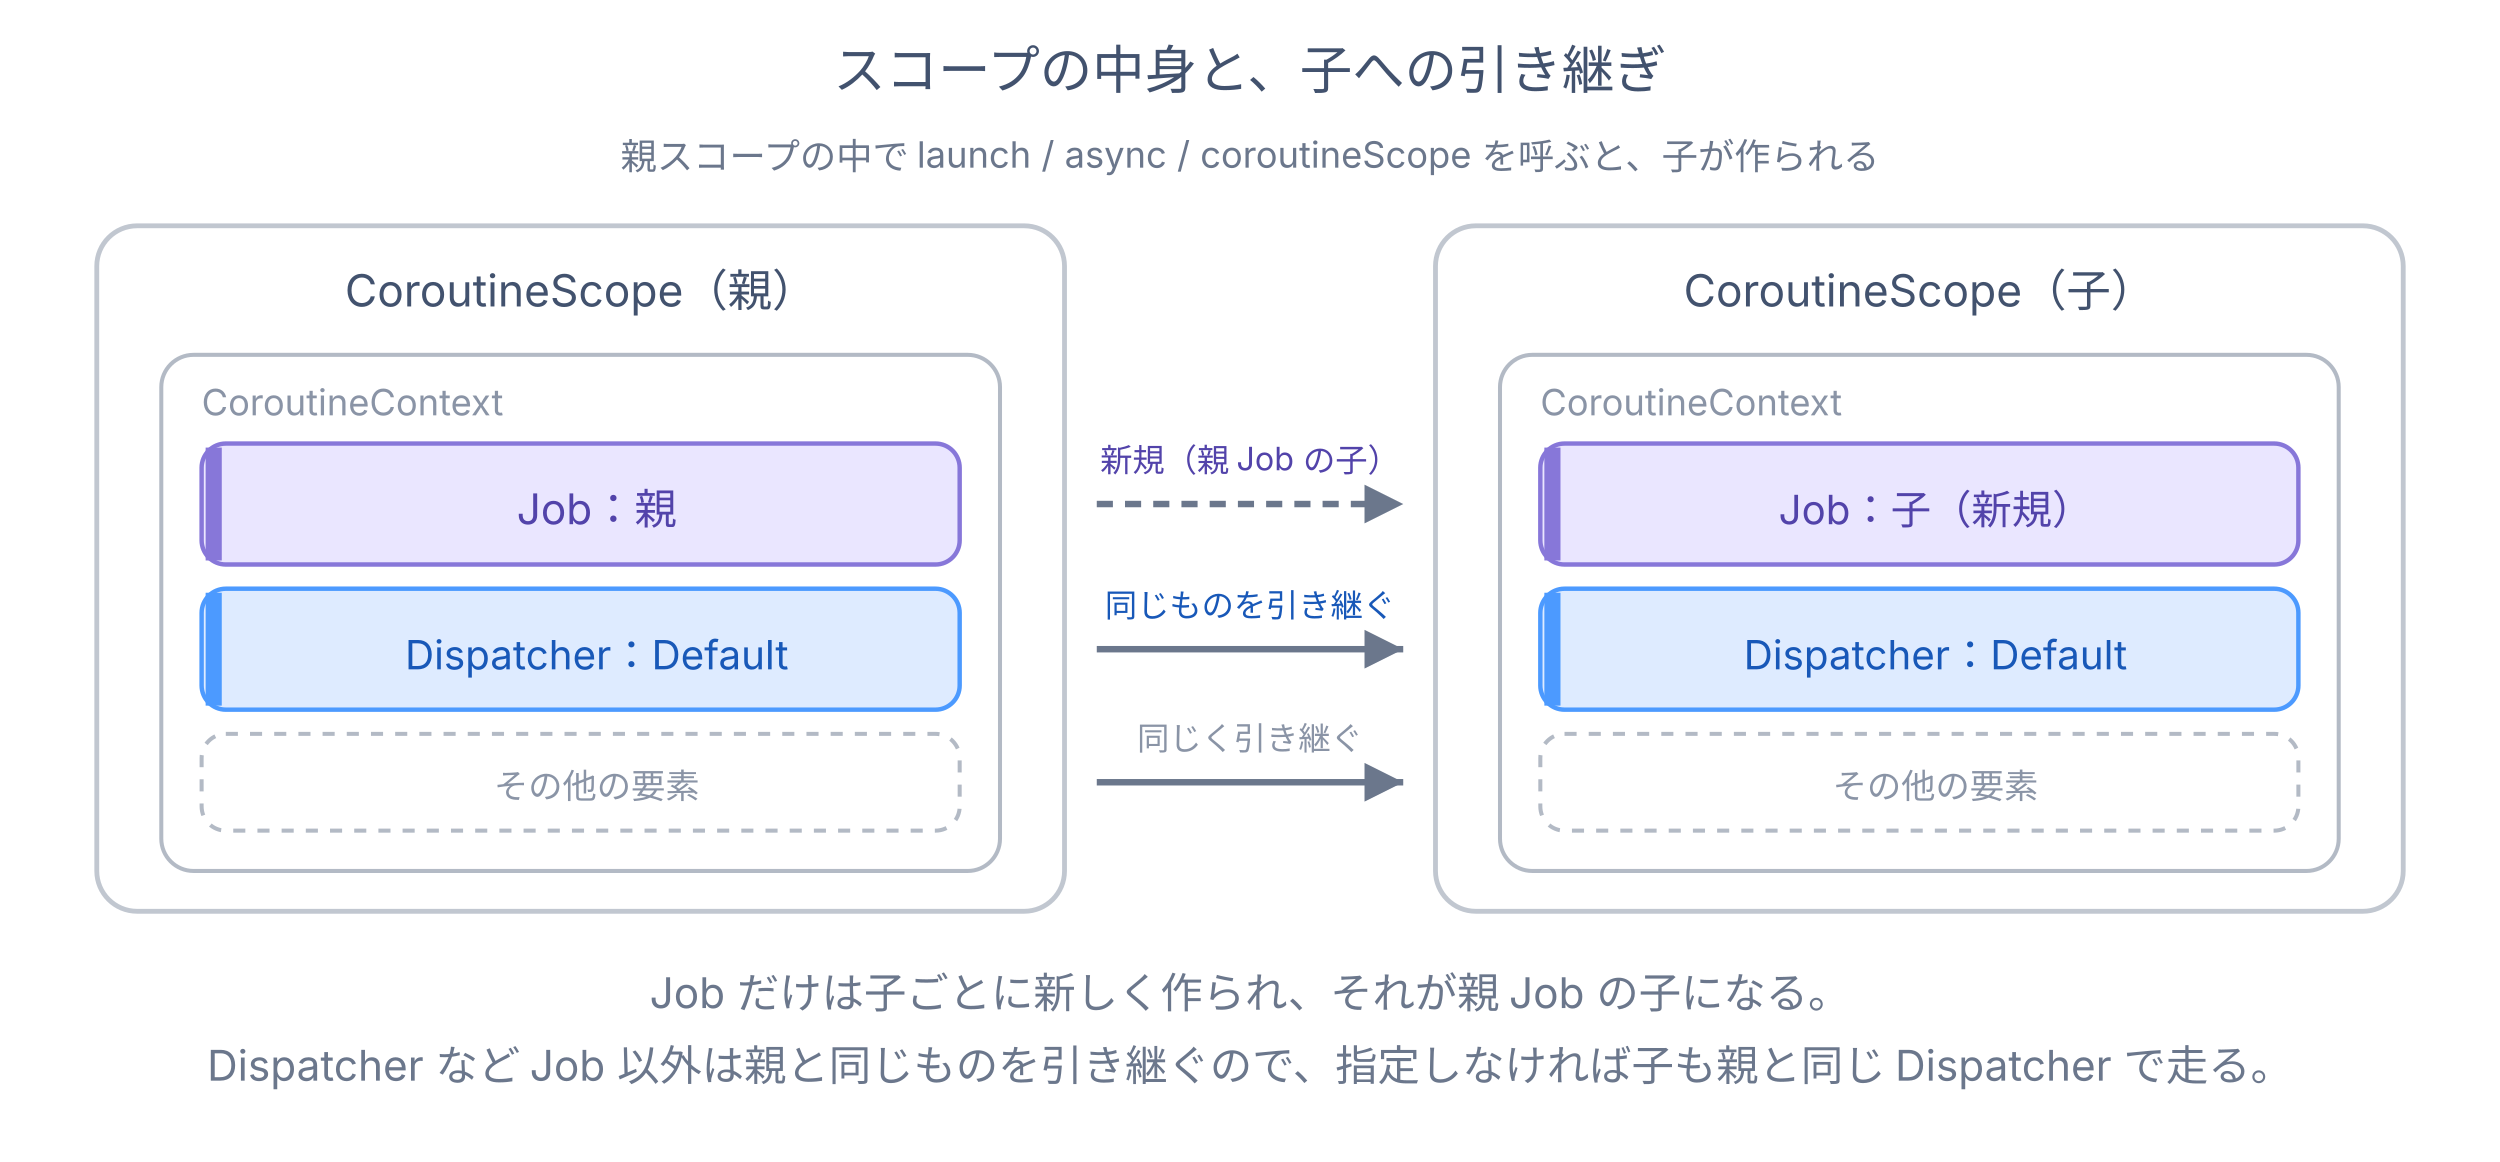
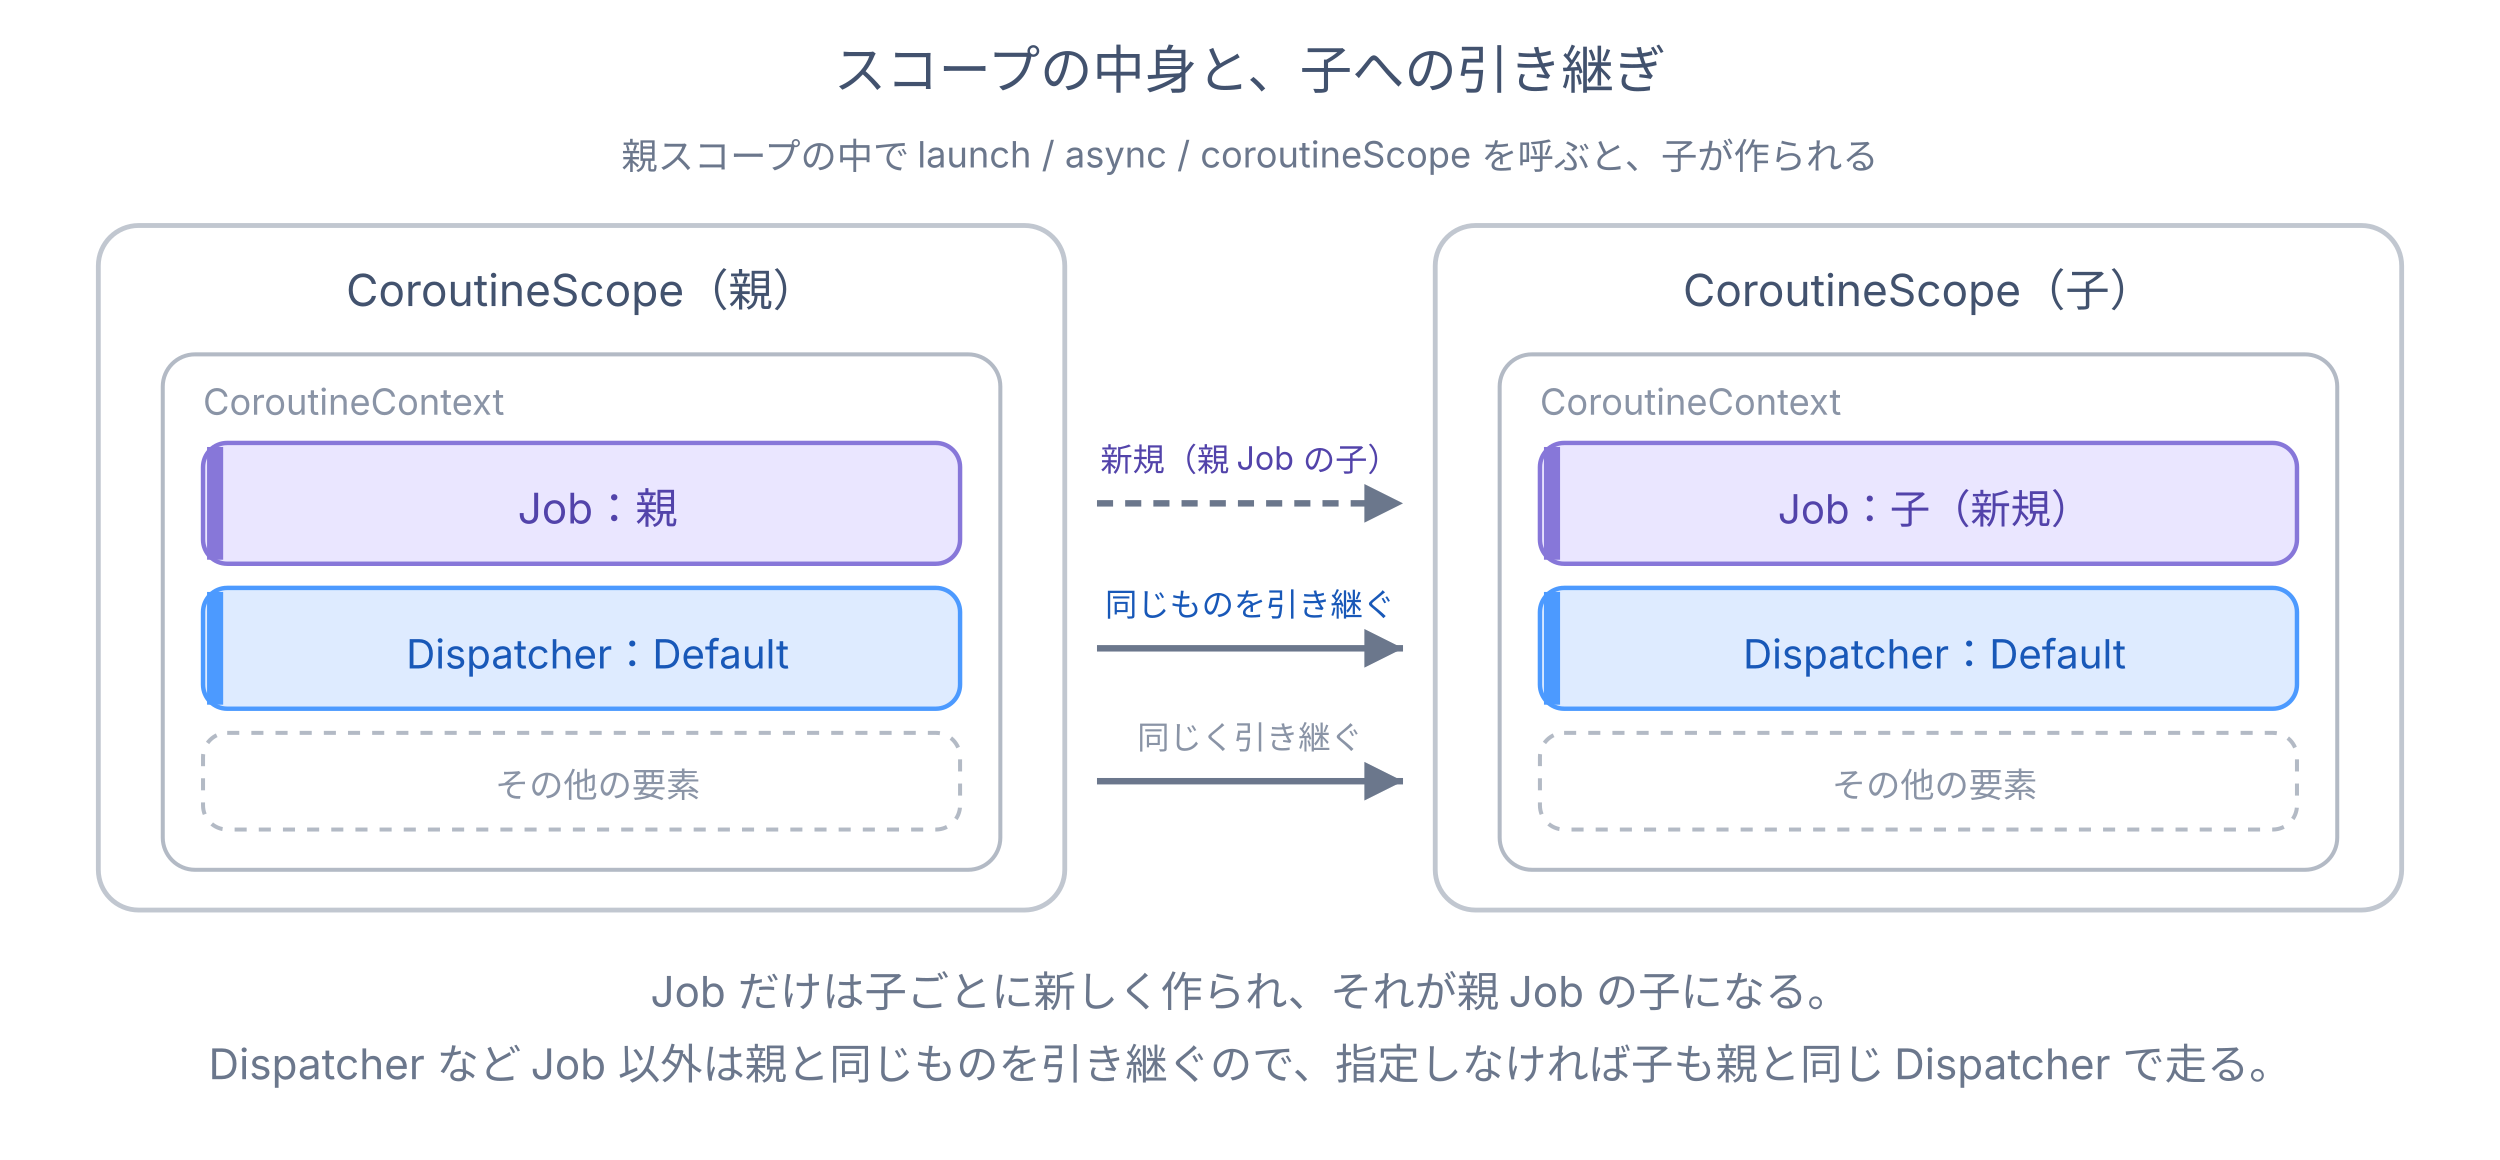
- <svg xmlns="http://www.w3.org/2000/svg" width="620" height="288" viewBox="0 0 620 288" font-family="-apple-system, BlinkMacSystemFont, &quot;Hiragino Kaku Gothic ProN&quot;, &quot;Hiragino Sans&quot;, &quot;Noto Sans JP&quot;, Meiryo, sans-serif">
+ <svg xmlns="http://www.w3.org/2000/svg" width="720" height="334" viewBox="0 0 620 288" font-family="-apple-system, BlinkMacSystemFont, &quot;Hiragino Kaku Gothic ProN&quot;, &quot;Hiragino Sans&quot;, &quot;Noto Sans JP&quot;, Meiryo, sans-serif">
  <defs>
    <marker id="bfill" markerWidth="8" markerHeight="8" refX="6" refY="4" orient="auto">
      <path d="M0,1 L6,4 L0,7 z" fill="#6B778C" />
    </marker>
    <marker id="gfill" markerWidth="8" markerHeight="8" refX="6" refY="4" orient="auto">
      <path d="M0,1 L6,4 L0,7 z" fill="#B3BAC5" />
    </marker>
  </defs>
  <text x="310" y="22" text-anchor="middle" fill="#42526E" font-size="13">スコープの中身と、子への引き継ぎ</text>
  <text x="310" y="42" text-anchor="middle" fill="#6B778C" font-size="9">親スコープの中で launch / async / coroutineScope を呼ぶと、子が作られる</text>
  <rect x="24" y="56" width="240" height="170" rx="10" fill="none" stroke="#C1C7D0" stroke-width="1.2" />
  <text x="144" y="76" text-anchor="middle" fill="#42526E" font-size="11">CoroutineScope（親）</text>
  <rect x="40" y="88" width="208" height="128" rx="8" fill="none" stroke="#B3BAC5" stroke-width="1" />
  <text x="50" y="103" text-anchor="start" fill="#8A94A6" font-size="9">CoroutineContext</text>
  <rect x="50" y="110" width="188" height="30" rx="6" fill="#EAE6FF" stroke="#8777D9" stroke-width="1.1" />
  <rect x="51" y="111" width="4" height="28" fill="#8777D9" />
  <text x="148" y="130" text-anchor="middle" fill="#5243AA" font-size="10.5">Job：親</text>
  <rect x="50" y="146" width="188" height="30" rx="6" fill="#DEEBFF" stroke="#4C9AFF" stroke-width="1.1" />
  <rect x="51" y="147" width="4" height="28" fill="#4C9AFF" />
  <text x="148" y="166" text-anchor="middle" fill="#1858B8" font-size="10">Dispatcher：Default</text>
  <rect x="50" y="182" width="188" height="24" rx="6" fill="none" stroke="#B3BAC5" stroke-width="1" stroke-dasharray="3 3" />
  <text x="148" y="198" text-anchor="middle" fill="#8A94A6" font-size="8.5">その他の要素</text>
  <rect x="356" y="56" width="240" height="170" rx="10" fill="none" stroke="#C1C7D0" stroke-width="1.2" />
  <text x="476" y="76" text-anchor="middle" fill="#42526E" font-size="11">CoroutineScope（子）</text>
  <rect x="372" y="88" width="208" height="128" rx="8" fill="none" stroke="#B3BAC5" stroke-width="1" />
  <text x="382" y="103" text-anchor="start" fill="#8A94A6" font-size="9">CoroutineContext</text>
  <rect x="382" y="110" width="188" height="30" rx="6" fill="#EAE6FF" stroke="#8777D9" stroke-width="1.1" />
  <rect x="383" y="111" width="4" height="28" fill="#8777D9" />
  <text x="480" y="130" text-anchor="middle" fill="#5243AA" font-size="10">Job：子（新規）</text>
  <rect x="382" y="146" width="188" height="30" rx="6" fill="#DEEBFF" stroke="#4C9AFF" stroke-width="1.1" />
  <rect x="383" y="147" width="4" height="28" fill="#4C9AFF" />
  <text x="480" y="166" text-anchor="middle" fill="#1858B8" font-size="10">Dispatcher：Default</text>
  <rect x="382" y="182" width="188" height="24" rx="6" fill="none" stroke="#B3BAC5" stroke-width="1" stroke-dasharray="3 3" />
  <text x="480" y="198" text-anchor="middle" fill="#8A94A6" font-size="8.5">その他の要素</text>
  <text x="310" y="117" text-anchor="middle" fill="#5243AA" font-size="8">新規（親 Job の子）</text>
  <path d="M272,125 L348,125" fill="none" stroke="#6B778C" stroke-width="1.6" stroke-dasharray="4 3" marker-end="url(#bfill)" />
  <text x="310" y="153" text-anchor="middle" fill="#1858B8" font-size="8">同じものを引き継ぐ</text>
  <path d="M272,161 L348,161" fill="none" stroke="#6B778C" stroke-width="1.6" marker-end="url(#bfill)" />
  <path d="M272,194 L348,194" fill="none" stroke="#6B778C" stroke-width="1.6" marker-end="url(#bfill)" />
  <text x="310" y="186" text-anchor="middle" fill="#8A94A6" font-size="8">同じく引き継ぐ</text>
  <text x="310" y="250" text-anchor="middle" fill="#6B778C" font-size="10.5">Job だけは子ごとに新しく作られ、それが親 Job の子になる。</text>
  <text x="310" y="268" text-anchor="middle" fill="#6B778C" font-size="10.5">Dispatcher など Job 以外は親と同じものを引き継ぐので、指定しなければ子も親と同じ Dispatcher で走る。</text>
</svg>
